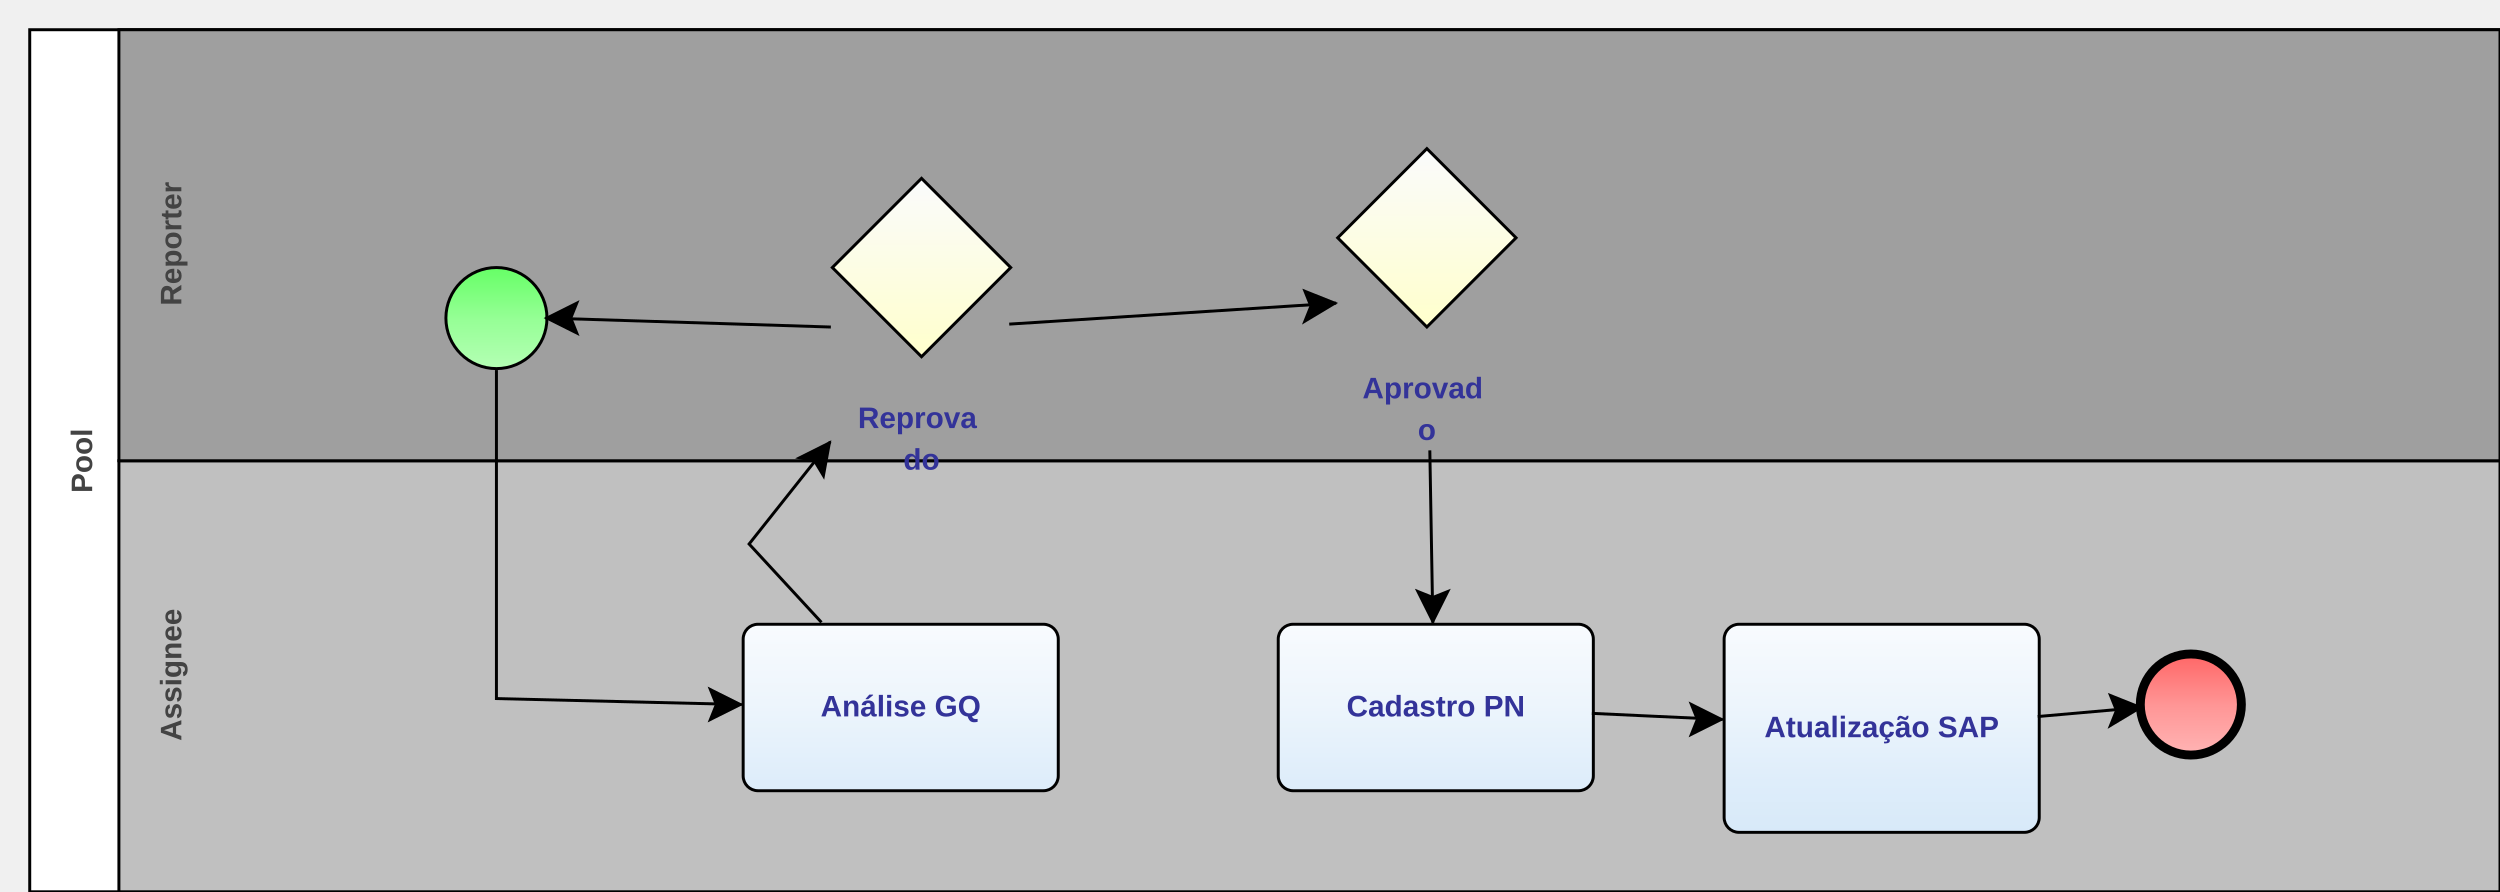
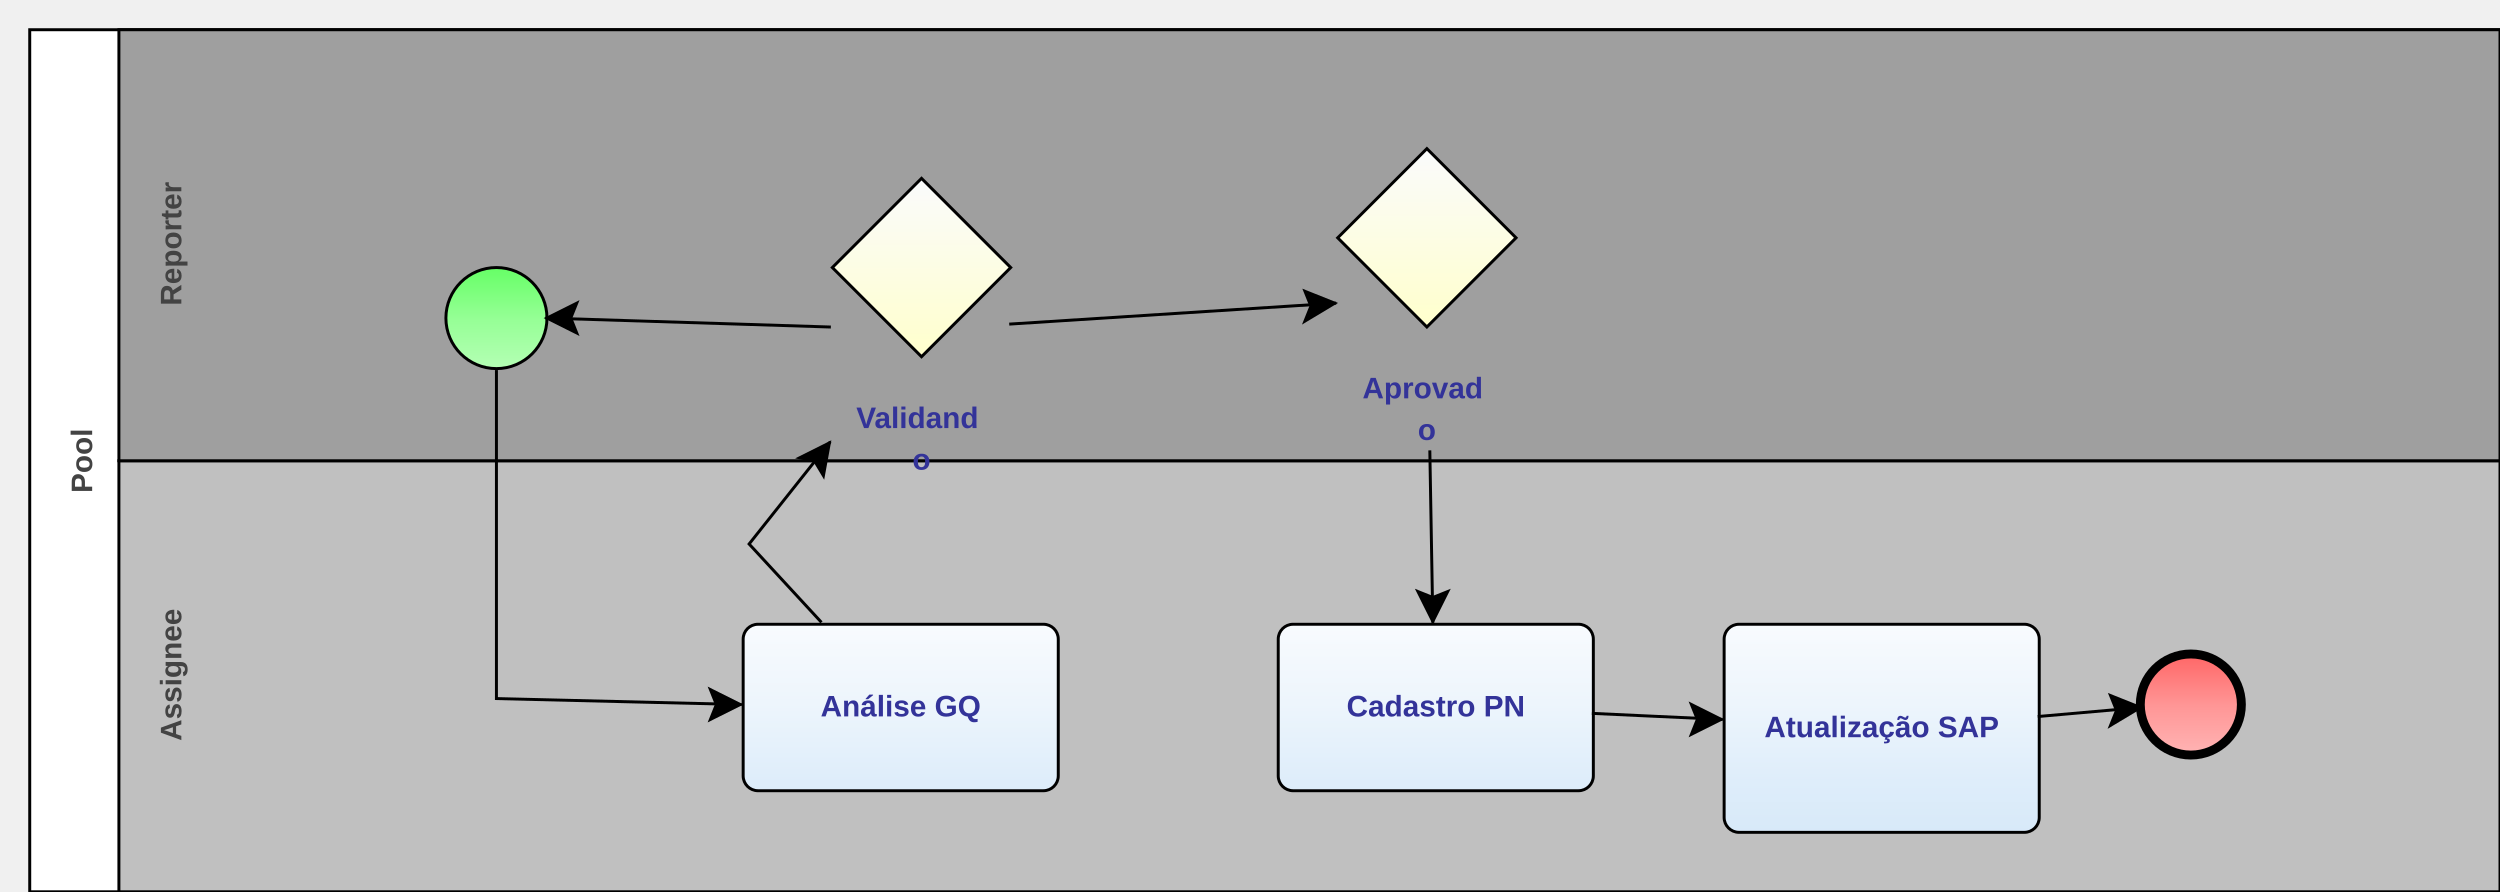
<svg xmlns="http://www.w3.org/2000/svg" xmlns:xlink="http://www.w3.org/1999/xlink" style="stroke-dasharray:none; shape-rendering:auto; font-family:'Arial'; text-rendering:auto; fill-opacity:1; color-interpolation:auto; color-rendering:auto; font-size:12; fill:black; stroke:black; image-rendering:auto; stroke-miterlimit:10; stroke-linecap:square; stroke-linejoin:miter; font-style:normal; stroke-width:1; stroke-dashoffset:0; font-weight:normal; stroke-opacity:1;" contentScriptType="text/ecmascript" preserveAspectRatio="xMidYMid meet" zoomAndPan="magnify" version="1.0" contentStyleType="text/css" xml:xlink="http://www.w3.org/1999/xlink" width="841" height="300">
  <rect x="10" y="10" width="831" height="290" ry="0" rx="0" style="stroke:#000000; fill:#FFFFFF" />
  <rect x="40" y="155" width="801" height="145" ry="0" rx="0" style="stroke:#000000; fill:#C0C0C0" />
  <g componentSequence="3">
    <text x="-227" y="47" transform="rotate(270)" text-anchor="middle" style="font-weight:bold;font-size:10px;stroke:none; fill:#434343">
      <tspan dy="14" x="-227">Assignee</tspan>
    </text>
  </g>
  <rect x="40" y="10" width="801" height="145" ry="0" rx="0" style="stroke:#000000; fill:#9F9F9F" />
  <g componentSequence="2">
    <text x="-82" y="47" transform="rotate(270)" text-anchor="middle" style="font-weight:bold;font-size:10px;stroke:none; fill:#434343">
      <tspan dy="14" x="-82">Reporter</tspan>
    </text>
  </g>
  <g componentSequence="1">
    <text x="-155" y="17" transform="rotate(270)" text-anchor="middle" style="font-weight:bold;font-size:10px;stroke:none; fill:#434343">
      <tspan dy="14" x="-155">Pool</tspan>
    </text>
  </g>
  <g sequence="4">
-     <ellipse cx="167" cy="107" rx="17" ry="17" stroke-width="1" style="fill:url(#linearGradient66FF6696FF96B6FFB6_877351430);" stroke="336633" />
+     <ellipse cx="167" cy="107" rx="17" ry="17" stroke-width="1" style="fill:url(#linearGradient66FF6696FF96B6FFB6_770127144);" stroke="336633" />
  </g>
  <g sequence="5">
-     <rect x="250" y="210" width="106" height="56" ry="5" rx="5" style="fill:url(#linearGradientF8FBFEEDF5FCDEEDFAD4E7F8E2E5E9_982297343);" stroke="191970" />
+     <rect x="250" y="210" width="106" height="56" ry="5" rx="5" style="fill:url(#linearGradientF8FBFEEDF5FCDEEDFAD4E7F8E2E5E9_589352676);" stroke="191970" />
  </g>
  <g componentSequence="5">
    <text x="303" y="227" text-anchor="middle" style="font-weight:bold;font-size:10px;stroke:none; fill:#333399">
      <tspan dy="14" x="303">Análise GQ</tspan>
    </text>
  </g>
  <g sequence="9">
-     <polygon points=" 280 90 310 60 340 90 310 120 280 90" style="fill:url(#linearGradientFAFBFCFFFFCC_1051933046);" stroke="000000" />
+     <polygon points=" 280 90 310 60 340 90 310 120 280 90" style="fill:url(#linearGradientFAFBFCFFFFCC_656367192);" stroke="000000" />
  </g>
  <g componentSequence="9">
    <text x="310" y="130" text-anchor="middle" style="font-weight:bold;font-size:10px;stroke:none; fill:#333399">
-       <tspan dy="14" x="310">Reprova</tspan>
-       <tspan dy="14" x="310">do</tspan>
+       <tspan dy="14" x="310">Validand</tspan>
+       <tspan dy="14" x="310">o</tspan>
    </text>
  </g>
  <g sequence="14">
-     <rect x="430" y="210" width="106" height="56" ry="5" rx="5" style="fill:url(#linearGradientF8FBFEEDF5FCDEEDFAD4E7F8E2E5E9_2075238596);" stroke="191970" />
+     <rect x="430" y="210" width="106" height="56" ry="5" rx="5" style="fill:url(#linearGradientF8FBFEEDF5FCDEEDFAD4E7F8E2E5E9_1646118111);" stroke="191970" />
  </g>
  <g componentSequence="14">
    <text x="483" y="227" text-anchor="middle" style="font-weight:bold;font-size:10px;stroke:none; fill:#333399">
      <tspan dy="14" x="483">Cadastro PN</tspan>
    </text>
  </g>
  <g sequence="16">
-     <rect x="580" y="210" width="106" height="70" ry="5" rx="5" style="fill:url(#linearGradientF8FBFEEDF5FCDEEDFAD4E7F8E2E5E9_352585430);" stroke="191970" />
+     <rect x="580" y="210" width="106" height="70" ry="5" rx="5" style="fill:url(#linearGradientF8FBFEEDF5FCDEEDFAD4E7F8E2E5E9_1984422849);" stroke="191970" />
  </g>
  <g componentSequence="16">
    <text x="633" y="234" text-anchor="middle" style="font-weight:bold;font-size:10px;stroke:none; fill:#333399">
      <tspan dy="14" x="633">Atualização SAP</tspan>
    </text>
  </g>
  <g sequence="18">
-     <ellipse cx="737" cy="237" rx="17" ry="17" stroke-width="3" style="fill:url(#linearGradientFF6666FF9696FFB6B6_1241554395);" stroke="993333" />
+     <ellipse cx="737" cy="237" rx="17" ry="17" stroke-width="3" style="fill:url(#linearGradientFF6666FF9696FFB6B6_1404388355);" stroke="993333" />
  </g>
  <g sequence="21">
-     <polygon points=" 450 80 480 50 510 80 480 110 450 80" style="fill:url(#linearGradientFAFBFCFFFFCC_1834968420);" stroke="000000" />
+     <polygon points=" 450 80 480 50 510 80 480 110 450 80" style="fill:url(#linearGradientFAFBFCFFFFCC_235224499);" stroke="000000" />
  </g>
  <g componentSequence="21">
    <text x="480" y="120" text-anchor="middle" style="font-weight:bold;font-size:10px;stroke:none; fill:#333399">
      <tspan dy="14" x="480">Aprovad</tspan>
      <tspan dy="14" x="480">o</tspan>
    </text>
  </g>
  <g componentSequence="6">
    <text x="177" y="221" style="font-size:10px;font-weight:none;stroke:none; fill:#333399" text-anchor="left" />
  </g>
  <g componentSequence="11">
    <text x="242" y="109" style="font-size:10px;font-weight:none;stroke:none; fill:#333399" text-anchor="left" />
  </g>
  <g componentSequence="17">
    <text x="568" y="241" style="font-size:10px;font-weight:none;stroke:none; fill:#333399" text-anchor="left" />
  </g>
  <g componentSequence="19">
    <text x="713" y="240" style="font-size:10px;font-weight:none;stroke:none; fill:#333399" text-anchor="left" />
  </g>
  <g componentSequence="20">
    <text x="264" y="180" style="font-size:10px;font-weight:none;stroke:none; fill:#333399" text-anchor="left" />
  </g>
  <g componentSequence="22">
    <text x="405" y="106" style="font-size:10px;font-weight:none;stroke:none; fill:#333399" text-anchor="left" />
  </g>
  <g componentSequence="23">
    <text x="492" y="181" style="font-size:10px;font-weight:none;stroke:none; fill:#333399" text-anchor="left" />
  </g>
  <path style="fill:none; stroke:#000000;stroke-width:1" d="M167.0 125.0 L167.0 235.0 L249.0 237.0" />
  <polygon style="fill:#000000; stroke:#000000;" points=" 239 232 249 237 239 242 241 237" />
  <path style="fill:none; stroke:#000000;stroke-width:1" d="M279.0 110.0 L184.0 107.0" />
  <polygon style="fill:#000000; stroke:#000000;" points=" 194 112 184 107 194 102 192 107" />
  <path style="fill:none; stroke:#000000;stroke-width:1" d="M276.0 209.0 L252.0 183.0 L279.0 149.0" />
  <polygon style="fill:#000000; stroke:#000000;" points=" 269 154 279 149 277 160 274 155" />
  <path style="fill:none; stroke:#000000;stroke-width:1" d="M340.0 109.0 L449.0 102.0" />
  <polygon style="fill:#000000; stroke:#000000;" points=" 439 98 449 102 439 108 441 103" />
  <path style="fill:none; stroke:#000000;stroke-width:1" d="M536.0 240.0 L579.0 242.0" />
  <polygon style="fill:#000000; stroke:#000000;" points=" 569 237 579 242 569 247 571 242" />
  <path style="fill:none; stroke:#000000;stroke-width:1" d="M481.0 152.0 L482.0 209.0" />
  <polygon style="fill:#000000; stroke:#000000;" points=" 487 199 482 209 477 199 482 201" />
  <path style="fill:none; stroke:#000000;stroke-width:1" d="M686.0 241.0 L720.0 238.0" />
  <polygon style="fill:#000000; stroke:#000000;" points=" 710 234 720 238 710 244 712 239" />
  <defs>
-     <linearGradient xlink:href="#linearGradient66FF6696FF96B6FFB6" id="linearGradient66FF6696FF96B6FFB6_877351430" x1="0" y1="90.0" x2="0" y2="125.0" gradientUnits="userSpaceOnUse" xlink:type="simple" xlink:actuate="onLoad" xlink:show="other" />
+     <linearGradient xlink:href="#linearGradient66FF6696FF96B6FFB6" id="linearGradient66FF6696FF96B6FFB6_770127144" x1="0" y1="90.0" x2="0" y2="125.0" gradientUnits="userSpaceOnUse" xlink:type="simple" xlink:actuate="onLoad" xlink:show="other" />
    <linearGradient id="linearGradient66FF6696FF96B6FFB6">
      <stop style="stop-color:#66FF66;stop-opacity:1;" offset="0.0" id="stop66FF66" />
      <stop style="stop-color:#96FF96;stop-opacity:1;" offset="0.5" id="stop96FF96" />
      <stop style="stop-color:#B6FFB6;stop-opacity:1;" offset="1.0" id="stopB6FFB6" />
    </linearGradient>
-     <linearGradient xlink:href="#linearGradientF8FBFEEDF5FCDEEDFAD4E7F8E2E5E9" id="linearGradientF8FBFEEDF5FCDEEDFAD4E7F8E2E5E9_982297343" x1="0" y1="210.0" x2="0" y2="316.0" gradientUnits="userSpaceOnUse" xlink:type="simple" xlink:actuate="onLoad" xlink:show="other" />
+     <linearGradient xlink:href="#linearGradientF8FBFEEDF5FCDEEDFAD4E7F8E2E5E9" id="linearGradientF8FBFEEDF5FCDEEDFAD4E7F8E2E5E9_589352676" x1="0" y1="210.0" x2="0" y2="316.0" gradientUnits="userSpaceOnUse" xlink:type="simple" xlink:actuate="onLoad" xlink:show="other" />
    <linearGradient id="linearGradientF8FBFEEDF5FCDEEDFAD4E7F8E2E5E9">
      <stop style="stop-color:#F8FBFE;stop-opacity:1;" offset="0.0" id="stopF8FBFE" />
      <stop style="stop-color:#EDF5FC;stop-opacity:1;" offset="0.25" id="stopEDF5FC" />
      <stop style="stop-color:#DEEDFA;stop-opacity:1;" offset="0.5" id="stopDEEDFA" />
      <stop style="stop-color:#D4E7F8;stop-opacity:1;" offset="0.75" id="stopD4E7F8" />
      <stop style="stop-color:#E2E5E9;stop-opacity:1;" offset="1.0" id="stopE2E5E9" />
    </linearGradient>
-     <linearGradient xlink:href="#linearGradientFAFBFCFFFFCC" id="linearGradientFAFBFCFFFFCC_1051933046" x1="0" y1="60.0" x2="0" y2="120.0" gradientUnits="userSpaceOnUse" xlink:type="simple" xlink:actuate="onLoad" xlink:show="other" />
+     <linearGradient xlink:href="#linearGradientFAFBFCFFFFCC" id="linearGradientFAFBFCFFFFCC_656367192" x1="0" y1="60.0" x2="0" y2="120.0" gradientUnits="userSpaceOnUse" xlink:type="simple" xlink:actuate="onLoad" xlink:show="other" />
    <linearGradient id="linearGradientFAFBFCFFFFCC">
      <stop style="stop-color:#FAFBFC;stop-opacity:1;" offset="0.0" id="stopFAFBFC" />
      <stop style="stop-color:#FFFFCC;stop-opacity:1;" offset="1.0" id="stopFFFFCC" />
    </linearGradient>
-     <linearGradient xlink:href="#linearGradientF8FBFEEDF5FCDEEDFAD4E7F8E2E5E9" id="linearGradientF8FBFEEDF5FCDEEDFAD4E7F8E2E5E9_2075238596" x1="0" y1="210.0" x2="0" y2="316.0" gradientUnits="userSpaceOnUse" xlink:type="simple" xlink:actuate="onLoad" xlink:show="other" />
-     <linearGradient xlink:href="#linearGradientF8FBFEEDF5FCDEEDFAD4E7F8E2E5E9" id="linearGradientF8FBFEEDF5FCDEEDFAD4E7F8E2E5E9_352585430" x1="0" y1="210.0" x2="0" y2="316.0" gradientUnits="userSpaceOnUse" xlink:type="simple" xlink:actuate="onLoad" xlink:show="other" />
-     <linearGradient xlink:href="#linearGradientFF6666FF9696FFB6B6" id="linearGradientFF6666FF9696FFB6B6_1241554395" x1="0" y1="220.0" x2="0" y2="255.0" gradientUnits="userSpaceOnUse" xlink:type="simple" xlink:actuate="onLoad" xlink:show="other" />
+     <linearGradient xlink:href="#linearGradientF8FBFEEDF5FCDEEDFAD4E7F8E2E5E9" id="linearGradientF8FBFEEDF5FCDEEDFAD4E7F8E2E5E9_1646118111" x1="0" y1="210.0" x2="0" y2="316.0" gradientUnits="userSpaceOnUse" xlink:type="simple" xlink:actuate="onLoad" xlink:show="other" />
+     <linearGradient xlink:href="#linearGradientF8FBFEEDF5FCDEEDFAD4E7F8E2E5E9" id="linearGradientF8FBFEEDF5FCDEEDFAD4E7F8E2E5E9_1984422849" x1="0" y1="210.0" x2="0" y2="316.0" gradientUnits="userSpaceOnUse" xlink:type="simple" xlink:actuate="onLoad" xlink:show="other" />
+     <linearGradient xlink:href="#linearGradientFF6666FF9696FFB6B6" id="linearGradientFF6666FF9696FFB6B6_1404388355" x1="0" y1="220.0" x2="0" y2="255.0" gradientUnits="userSpaceOnUse" xlink:type="simple" xlink:actuate="onLoad" xlink:show="other" />
    <linearGradient id="linearGradientFF6666FF9696FFB6B6">
      <stop style="stop-color:#FF6666;stop-opacity:1;" offset="0.0" id="stopFF6666" />
      <stop style="stop-color:#FF9696;stop-opacity:1;" offset="0.5" id="stopFF9696" />
      <stop style="stop-color:#FFB6B6;stop-opacity:1;" offset="1.0" id="stopFFB6B6" />
    </linearGradient>
-     <linearGradient xlink:href="#linearGradientFAFBFCFFFFCC" id="linearGradientFAFBFCFFFFCC_1834968420" x1="0" y1="50.0" x2="0" y2="110.0" gradientUnits="userSpaceOnUse" xlink:type="simple" xlink:actuate="onLoad" xlink:show="other" />
+     <linearGradient xlink:href="#linearGradientFAFBFCFFFFCC" id="linearGradientFAFBFCFFFFCC_235224499" x1="0" y1="50.0" x2="0" y2="110.0" gradientUnits="userSpaceOnUse" xlink:type="simple" xlink:actuate="onLoad" xlink:show="other" />
  </defs>
</svg>
